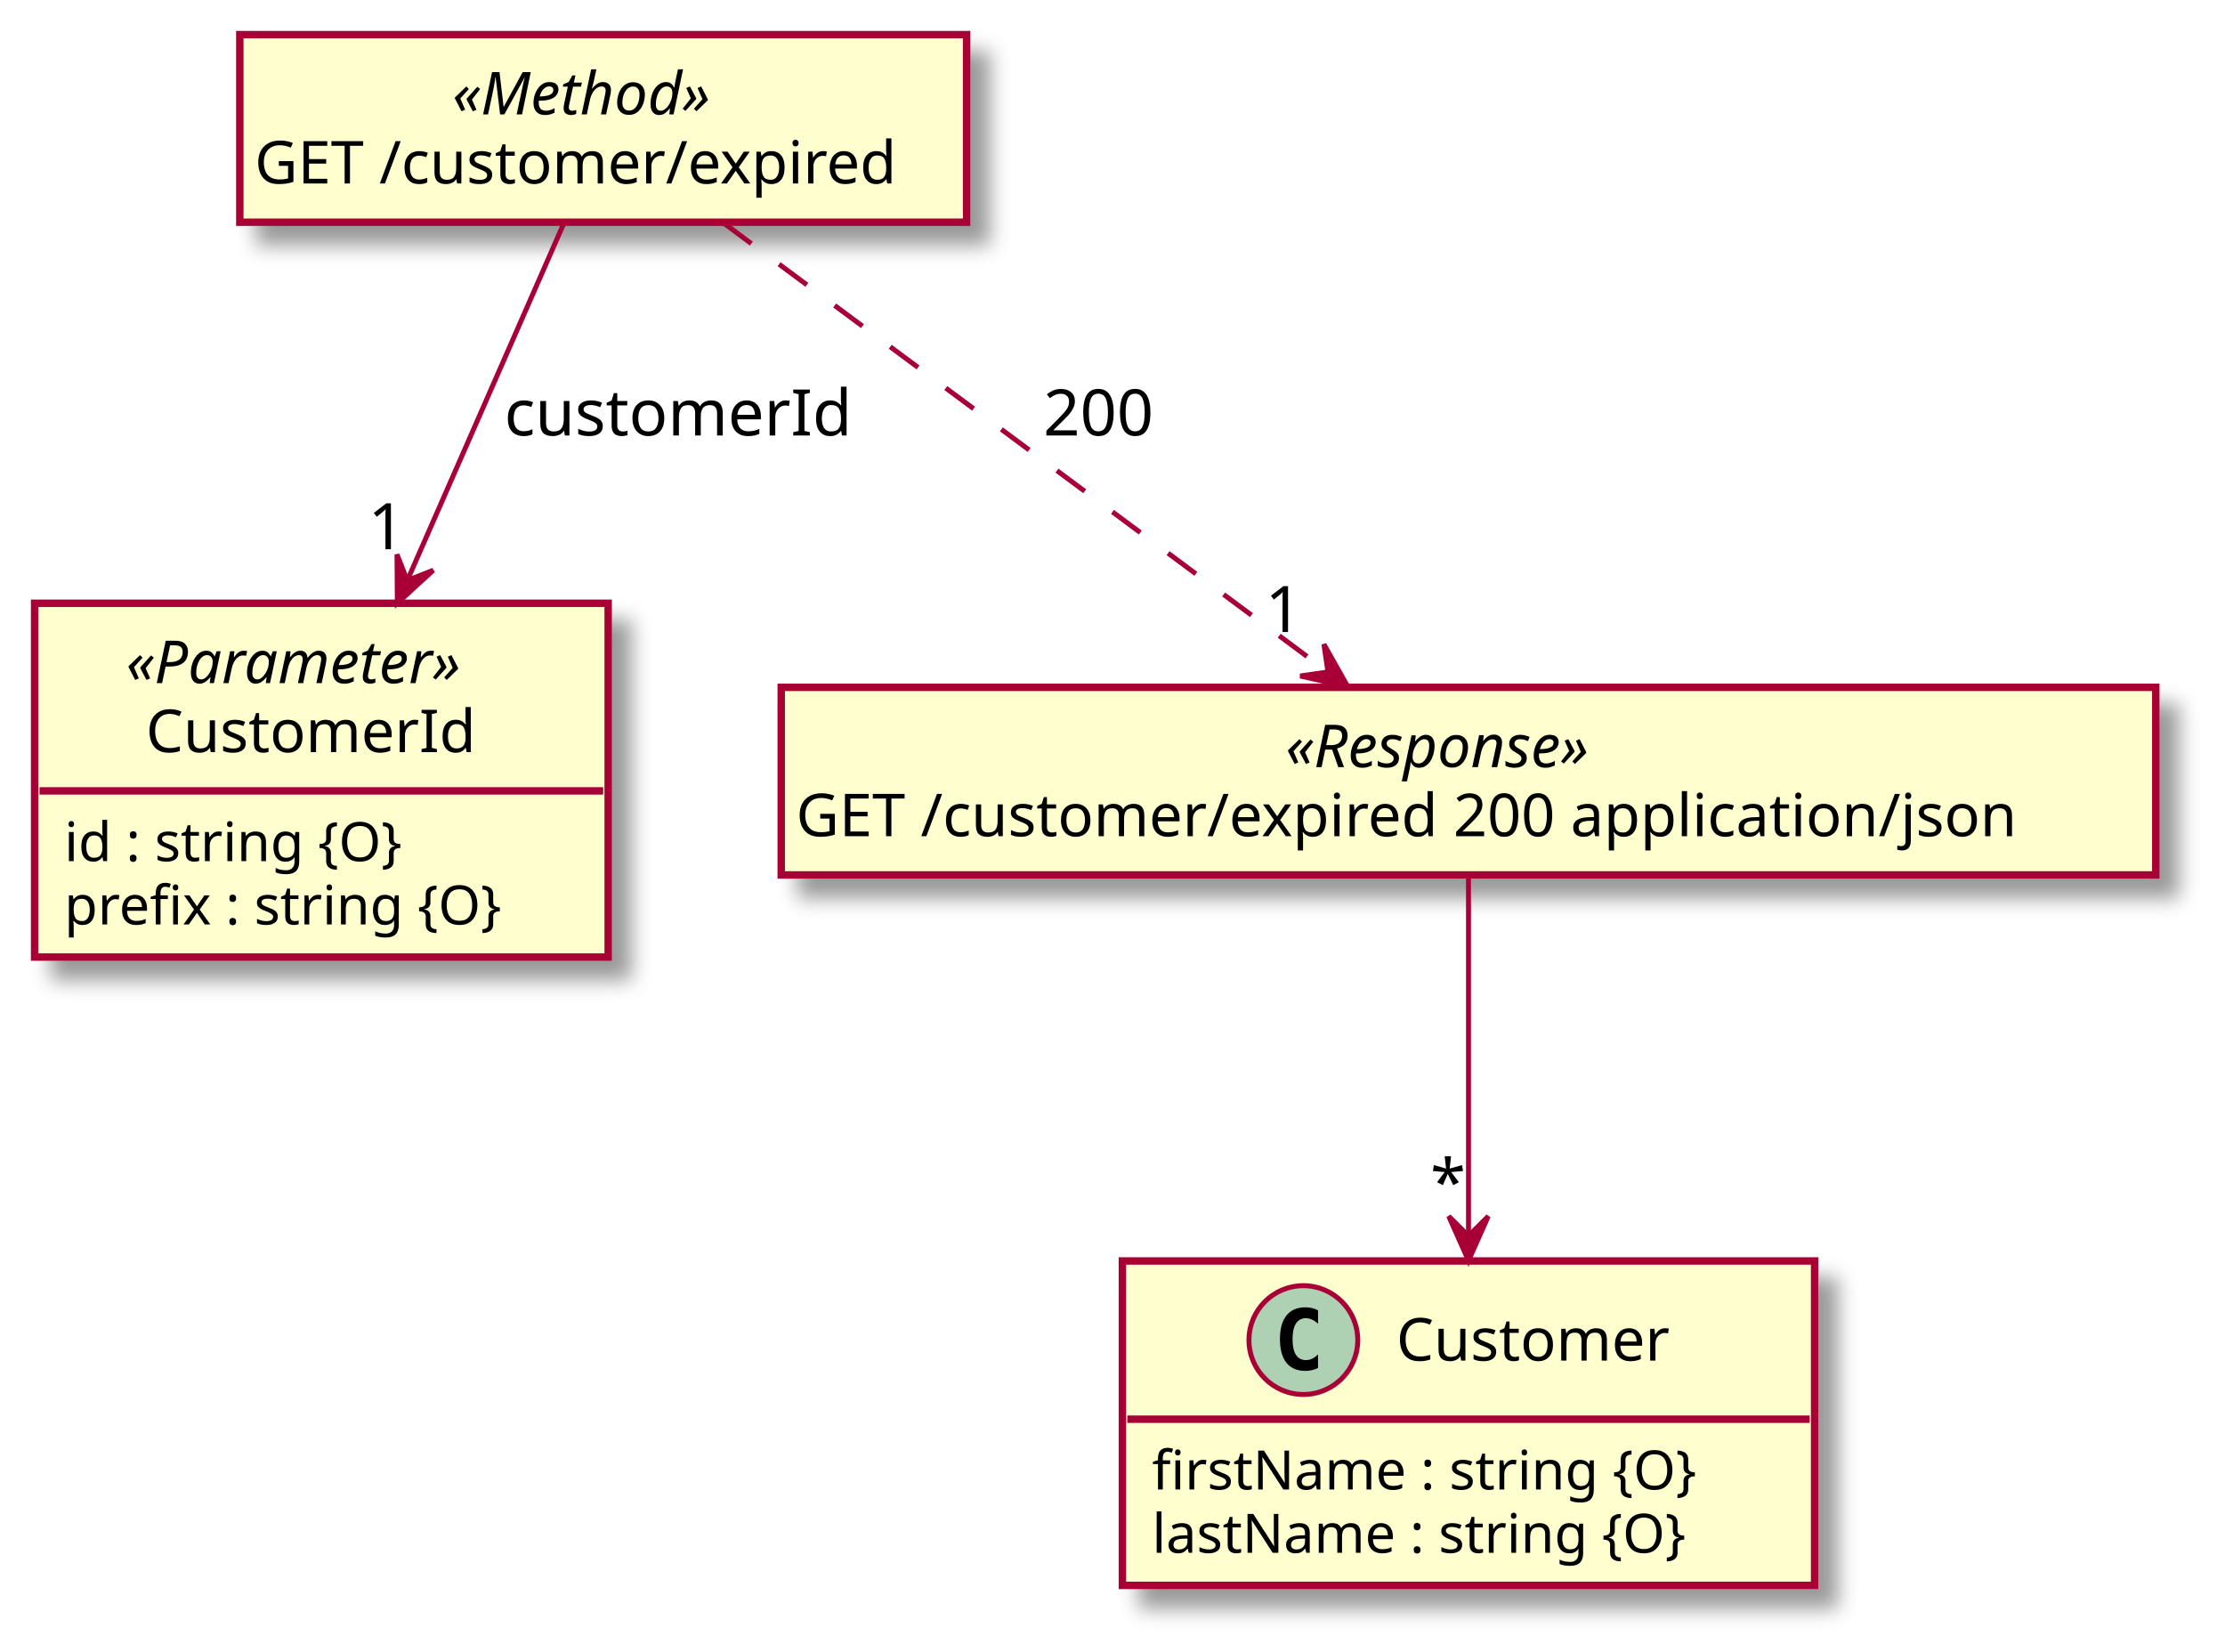
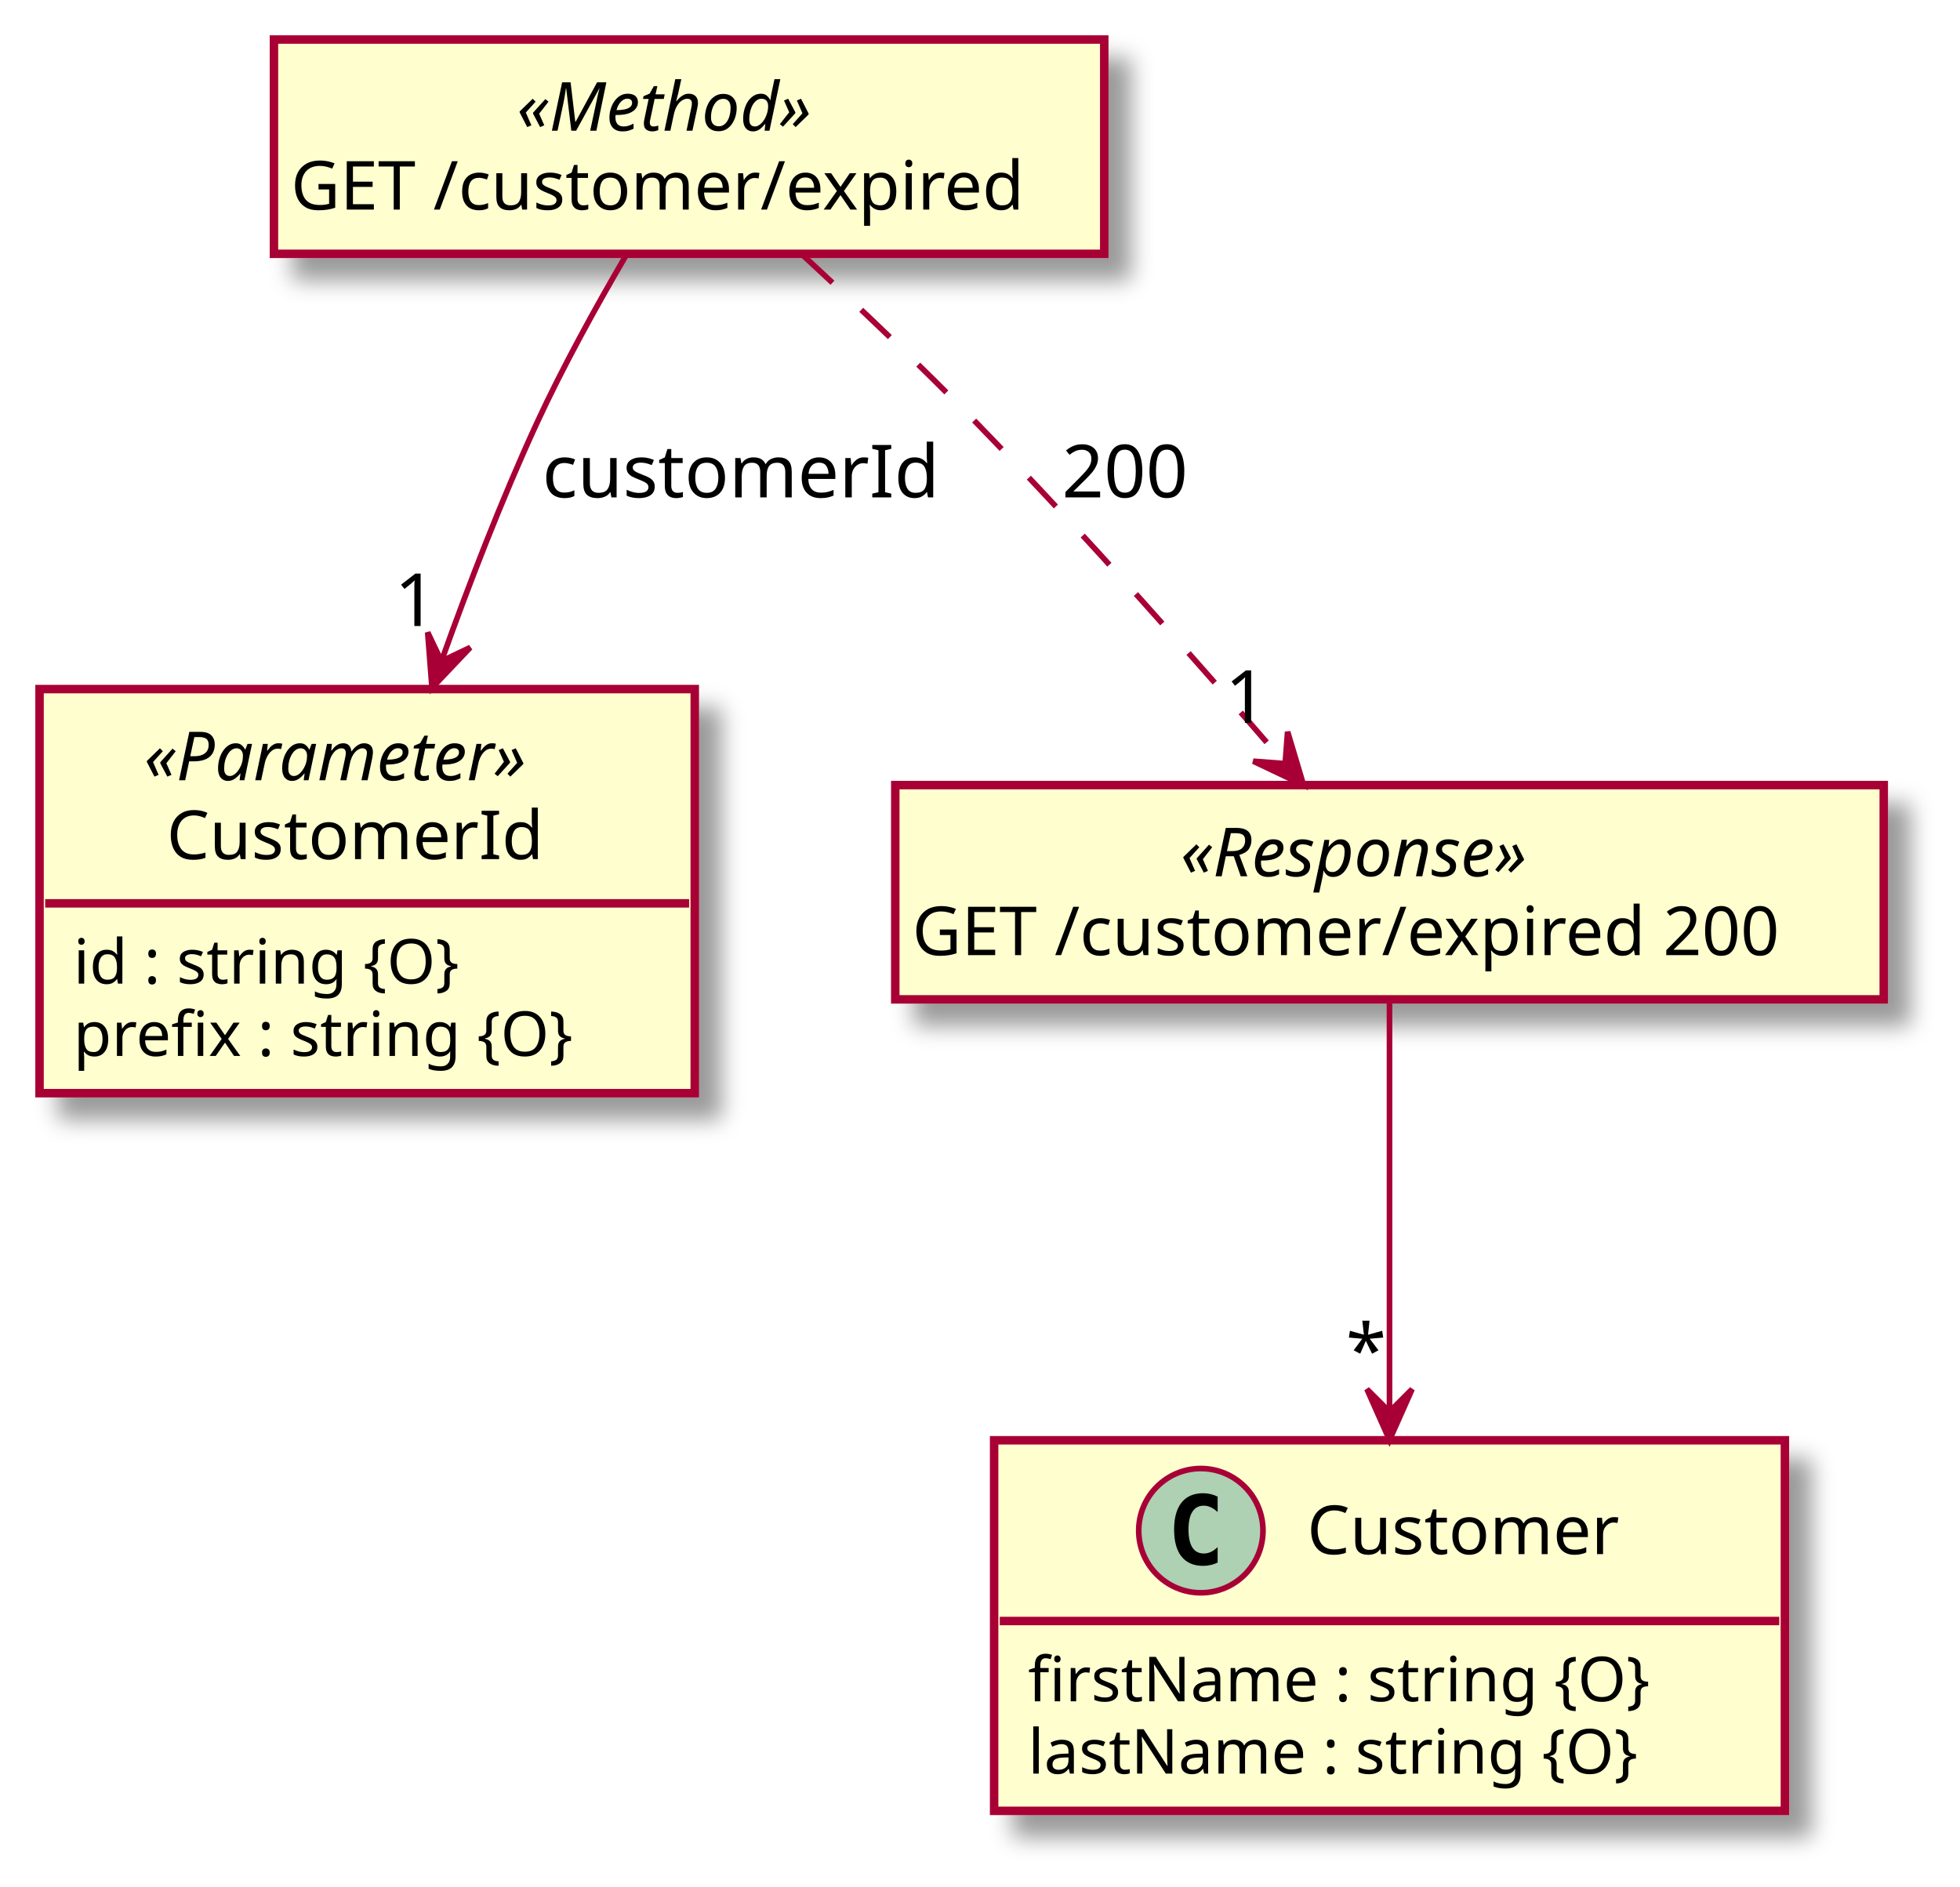
- <svg xmlns="http://www.w3.org/2000/svg" contentScriptType="application/ecmascript" contentStyleType="text/css" height="334px" preserveAspectRatio="none" style="width:450px;height:334px;" version="1.1" viewBox="0 0 450 334" width="450px" zoomAndPan="magnify">
+ <svg xmlns="http://www.w3.org/2000/svg" contentScriptType="application/ecmascript" contentStyleType="text/css" height="334px" preserveAspectRatio="none" style="width:347px;height:334px;" version="1.1" viewBox="0 0 347 334" width="347px" zoomAndPan="magnify">
  <defs>
-     <filter height="300%" id="fhhvaxcyf2o3h" width="300%" x="-1" y="-1">
+     <filter height="300%" id="f128rjqyw1oimy" width="300%" x="-1" y="-1">
      <feGaussianBlur result="blurOut" stdDeviation="2.0" />
      <feColorMatrix in="blurOut" result="blurOut2" type="matrix" values="0 0 0 0 0 0 0 0 0 0 0 0 0 0 0 0 0 0 .4 0" />
      <feOffset dx="4.0" dy="4.0" in="blurOut2" result="blurOut3" />
      <feBlend in="SourceGraphic" in2="blurOut3" mode="normal" />
    </filter>
  </defs>
  <g>
-     <rect codeLine="8" fill="#FEFECE" filter="url(#fhhvaxcyf2o3h)" height="65.609" id="Customer" style="stroke:#A80036;stroke-width:1.5;" width="140" x="227" y="255" />
-     <ellipse cx="263.6" cy="271" fill="#ADD1B2" rx="11" ry="11" style="stroke:#A80036;stroke-width:1.0;" />
-     <path d="M266.569,276.641 Q265.991,276.938 265.35,277.078 Q264.709,277.234 264.006,277.234 Q261.506,277.234 260.178,275.594 Q258.866,273.938 258.866,270.812 Q258.866,267.688 260.178,266.031 Q261.506,264.375 264.006,264.375 Q264.709,264.375 265.35,264.531 Q266.006,264.688 266.569,264.984 L266.569,267.703 Q265.944,267.125 265.35,266.859 Q264.756,266.578 264.131,266.578 Q262.788,266.578 262.1,267.656 Q261.413,268.719 261.413,270.812 Q261.413,272.906 262.1,273.984 Q262.788,275.047 264.131,275.047 Q264.756,275.047 265.35,274.781 Q265.944,274.5 266.569,273.922 L266.569,276.641 Z " fill="#000000" />
-     <text fill="#000000" font-family="sans-serif" font-size="12" lengthAdjust="spacing" textLength="60" x="282.4" y="275.154">Customer</text>
-     <line style="stroke:#A80036;stroke-width:1.5;" x1="228" x2="366" y1="287" y2="287" />
-     <text fill="#000000" font-family="sans-serif" font-size="11" lengthAdjust="spacing" textLength="128" x="233" y="301.21">firstName : string {O}</text>
-     <text fill="#000000" font-family="sans-serif" font-size="11" lengthAdjust="spacing" textLength="126" x="233" y="314.015">lastName : string {O}</text>
-     <rect codeLine="13" fill="#FEFECE" filter="url(#fhhvaxcyf2o3h)" height="71.547" id="CustomerId" style="stroke:#A80036;stroke-width:1.5;" width="116" x="7" y="122" />
+     <rect codeLine="8" fill="#FEFECE" filter="url(#f128rjqyw1oimy)" height="65.609" id="Customer" style="stroke:#A80036;stroke-width:1.5;" width="140" x="176" y="255" />
+     <ellipse cx="212.6" cy="271" fill="#ADD1B2" rx="11" ry="11" style="stroke:#A80036;stroke-width:1.0;" />
+     <path d="M215.569,276.641 Q214.991,276.938 214.35,277.078 Q213.709,277.234 213.006,277.234 Q210.506,277.234 209.178,275.594 Q207.866,273.938 207.866,270.812 Q207.866,267.688 209.178,266.031 Q210.506,264.375 213.006,264.375 Q213.709,264.375 214.35,264.531 Q215.006,264.688 215.569,264.984 L215.569,267.703 Q214.944,267.125 214.35,266.859 Q213.756,266.578 213.131,266.578 Q211.787,266.578 211.1,267.656 Q210.412,268.719 210.412,270.812 Q210.412,272.906 211.1,273.984 Q211.787,275.047 213.131,275.047 Q213.756,275.047 214.35,274.781 Q214.944,274.5 215.569,273.922 L215.569,276.641 Z " fill="#000000" />
+     <text fill="#000000" font-family="sans-serif" font-size="12" lengthAdjust="spacing" textLength="60" x="231.4" y="275.154">Customer</text>
+     <line style="stroke:#A80036;stroke-width:1.5;" x1="177" x2="315" y1="287" y2="287" />
+     <text fill="#000000" font-family="sans-serif" font-size="11" lengthAdjust="spacing" textLength="128" x="182" y="301.21">firstName : string {O}</text>
+     <text fill="#000000" font-family="sans-serif" font-size="11" lengthAdjust="spacing" textLength="126" x="182" y="314.015">lastName : string {O}</text>
+     <rect codeLine="13" fill="#FEFECE" filter="url(#f128rjqyw1oimy)" height="71.547" id="CustomerId" style="stroke:#A80036;stroke-width:1.5;" width="116" x="7" y="122" />
    <text fill="#000000" font-family="sans-serif" font-size="12" font-style="italic" lengthAdjust="spacing" textLength="79" x="25.5" y="138.139">«Parameter»</text>
    <text fill="#000000" font-family="sans-serif" font-size="12" lengthAdjust="spacing" textLength="71" x="29.5" y="152.107">CustomerId</text>
    <line style="stroke:#A80036;stroke-width:1.5;" x1="8" x2="122" y1="159.938" y2="159.938" />
    <text fill="#000000" font-family="sans-serif" font-size="11" lengthAdjust="spacing" textLength="82" x="13" y="174.148">id : string {O}</text>
    <text fill="#000000" font-family="sans-serif" font-size="11" lengthAdjust="spacing" textLength="104" x="13" y="186.953">prefix : string {O}</text>
-     <rect codeLine="18" fill="#FEFECE" filter="url(#fhhvaxcyf2o3h)" height="37.938" id="GET /customer/expired" style="stroke:#A80036;stroke-width:1.5;" width="147" x="48.5" y="7" />
+     <rect codeLine="18" fill="#FEFECE" filter="url(#f128rjqyw1oimy)" height="37.938" id="GET /customer/expired" style="stroke:#A80036;stroke-width:1.5;" width="147" x="48.5" y="7" />
    <text fill="#000000" font-family="sans-serif" font-size="12" font-style="italic" lengthAdjust="spacing" textLength="61" x="91.5" y="23.139">«Method»</text>
    <text fill="#000000" font-family="sans-serif" font-size="12" lengthAdjust="spacing" textLength="141" x="51.5" y="37.107">GET /customer/expired</text>
-     <rect codeLine="21" fill="#FEFECE" filter="url(#fhhvaxcyf2o3h)" height="37.938" id="GET /customer/expired 200 application/json" style="stroke:#A80036;stroke-width:1.5;" width="278" x="158" y="139" />
-     <text fill="#000000" font-family="sans-serif" font-size="12" font-style="italic" lengthAdjust="spacing" textLength="74" x="260" y="155.139">«Response»</text>
-     <text fill="#000000" font-family="sans-serif" font-size="12" lengthAdjust="spacing" textLength="272" x="161" y="169.107">GET /customer/expired 200 application/json</text>
-     <path codeLine="24" d="M114.07,45.08 C105.93,63.65 92.99,93.17 82.44,117.24 " fill="none" id="GET /customer/expired-to-CustomerId" style="stroke:#A80036;stroke-width:1.0;" />
-     <polygon fill="#A80036" points="80.36,121.97,87.624,115.32,82.359,117.387,80.291,112.121,80.36,121.97" style="stroke:#A80036;stroke-width:1.0;" />
-     <text fill="#000000" font-family="sans-serif" font-size="13" lengthAdjust="spacing" textLength="72" x="102" y="88.067">customerId</text>
-     <text fill="#000000" font-family="sans-serif" font-size="13" lengthAdjust="spacing" textLength="8" x="74.454" y="111.065">1</text>
-     <path codeLine="26" d="M297,177.07 C297,195.92 297,226.01 297,249.94 " fill="none" id="GET /customer/expired 200 application/json-to-Customer" style="stroke:#A80036;stroke-width:1.0;" />
-     <polygon fill="#A80036" points="297,254.95,301,245.95,297,249.95,293,245.95,297,254.95" style="stroke:#A80036;stroke-width:1.0;" />
-     <text fill="#000000" font-family="sans-serif" font-size="13" lengthAdjust="spacing" textLength="7" x="289.278" y="243.707">*</text>
-     <path codeLine="28" d="M146.33,45.08 C178.37,68.88 234.6,110.65 268.56,135.88 " fill="none" id="GET /customer/expired-to-GET /customer/expired 200 application/json" style="stroke:#A80036;stroke-width:1.0;stroke-dasharray:7.0,7.0;" />
-     <polygon fill="#A80036" points="272.59,138.87,267.756,130.289,268.578,135.886,262.981,136.708,272.59,138.87" style="stroke:#A80036;stroke-width:1.0;" />
-     <text fill="#000000" font-family="sans-serif" font-size="13" lengthAdjust="spacing" textLength="24" x="211" y="88.067">200</text>
-     <text fill="#000000" font-family="sans-serif" font-size="13" lengthAdjust="spacing" textLength="8" x="255.889" y="127.811">1</text>
+     <rect codeLine="21" fill="#FEFECE" filter="url(#f128rjqyw1oimy)" height="37.938" id="GET /customer/expired 200" style="stroke:#A80036;stroke-width:1.5;" width="175" x="158.5" y="139" />
+     <text fill="#000000" font-family="sans-serif" font-size="12" font-style="italic" lengthAdjust="spacing" textLength="74" x="209" y="155.139">«Response»</text>
+     <text fill="#000000" font-family="sans-serif" font-size="12" lengthAdjust="spacing" textLength="169" x="161.5" y="169.107">GET /customer/expired 200</text>
+     <path codeLine="24" d="M110.77,45.33 C105.62,54.13 99.64,64.93 95,75 C88.84,88.37 83.04,103.39 78.21,116.89 " fill="none" id="GET /customer/expired-to-CustomerId" style="stroke:#A80036;stroke-width:1.0;" />
+     <polygon fill="#A80036" points="76.48,121.78,83.257,114.634,78.151,117.067,75.717,111.961,76.48,121.78" style="stroke:#A80036;stroke-width:1.0;" />
+     <text fill="#000000" font-family="sans-serif" font-size="13" lengthAdjust="spacing" textLength="72" x="96" y="88.067">customerId</text>
+     <text fill="#000000" font-family="sans-serif" font-size="13" lengthAdjust="spacing" textLength="8" x="69.859" y="110.84">1</text>
+     <path codeLine="26" d="M246,177.07 C246,195.92 246,226.01 246,249.94 " fill="none" id="GET /customer/expired 200-to-Customer" style="stroke:#A80036;stroke-width:1.0;" />
+     <polygon fill="#A80036" points="246,254.95,250,245.95,246,249.95,242,245.95,246,254.95" style="stroke:#A80036;stroke-width:1.0;" />
+     <text fill="#000000" font-family="sans-serif" font-size="13" lengthAdjust="spacing" textLength="7" x="238.278" y="243.707">*</text>
+     <path codeLine="28" d="M142.25,45.29 C151.77,54.09 163.17,64.89 173,75 C192.11,94.65 212.79,118.1 227.24,134.88 " fill="none" id="GET /customer/expired-to-GET /customer/expired 200" style="stroke:#A80036;stroke-width:1.0;stroke-dasharray:7.0,7.0;" />
+     <polygon fill="#A80036" points="230.78,139,227.96,129.564,227.526,135.204,221.886,134.77,230.78,139" style="stroke:#A80036;stroke-width:1.0;" />
+     <text fill="#000000" font-family="sans-serif" font-size="13" lengthAdjust="spacing" textLength="24" x="188" y="88.067">200</text>
+     <text fill="#000000" font-family="sans-serif" font-size="13" lengthAdjust="spacing" textLength="8" x="216.894" y="127.981">1</text>
  </g>
</svg>
